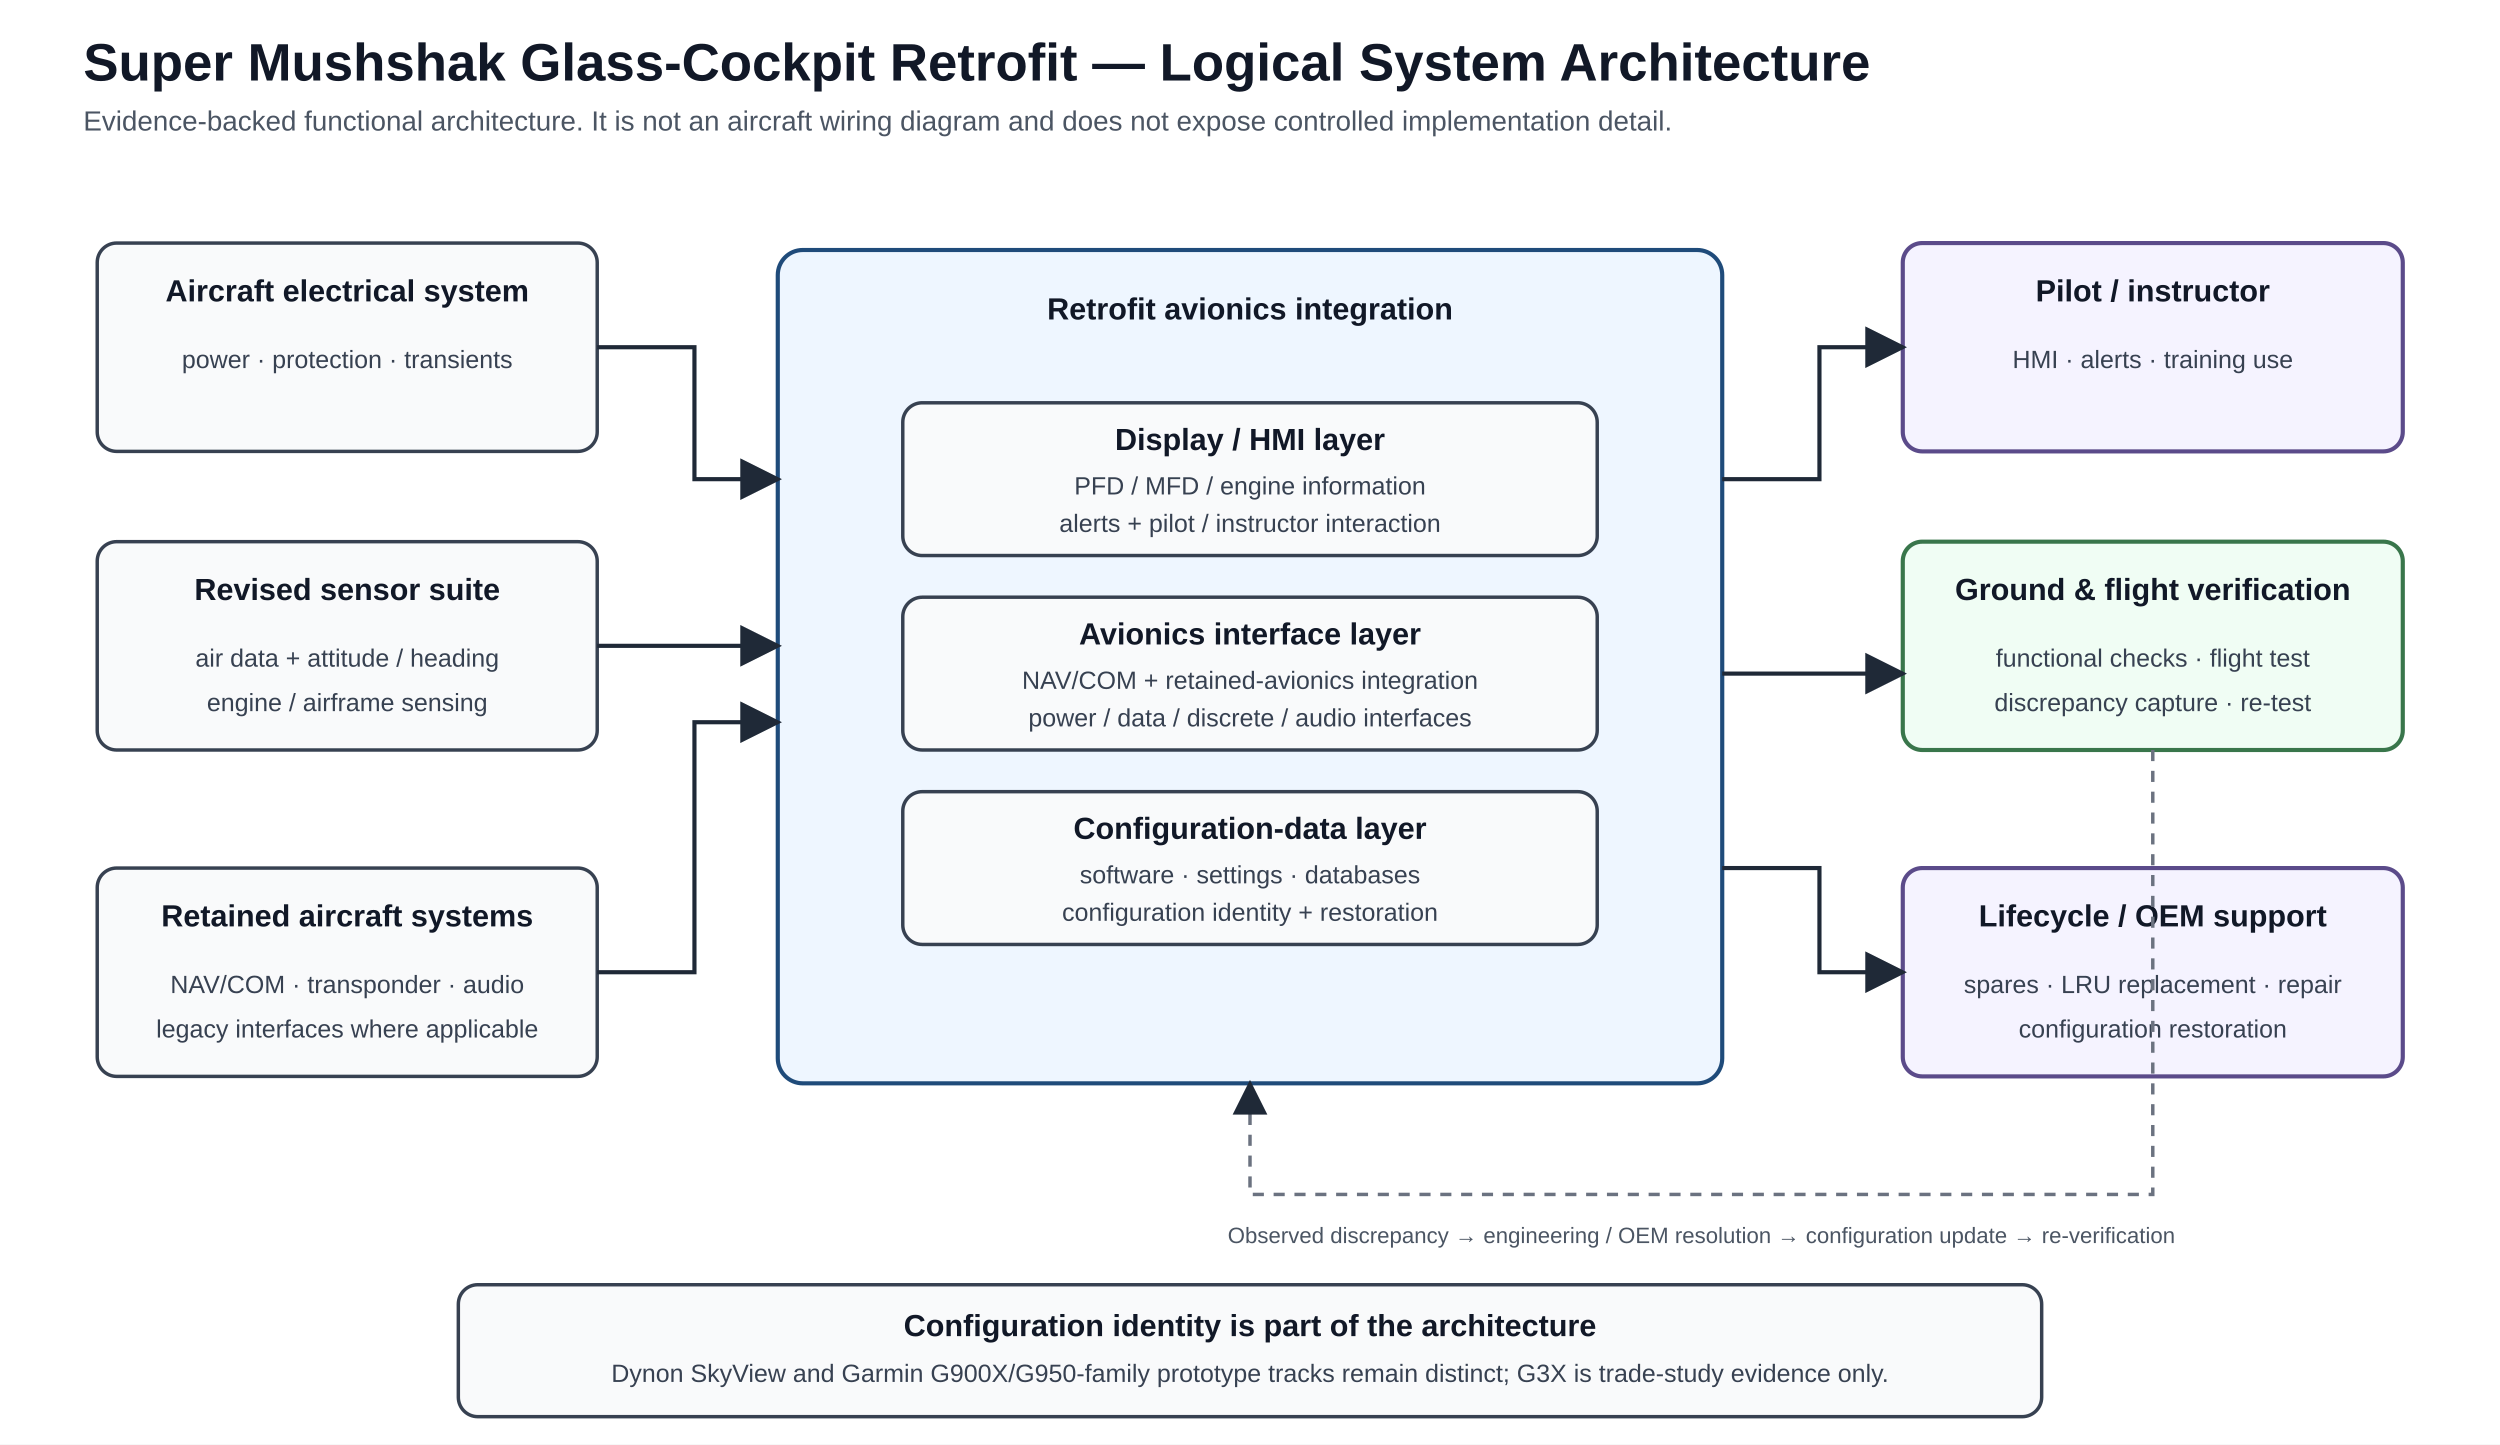
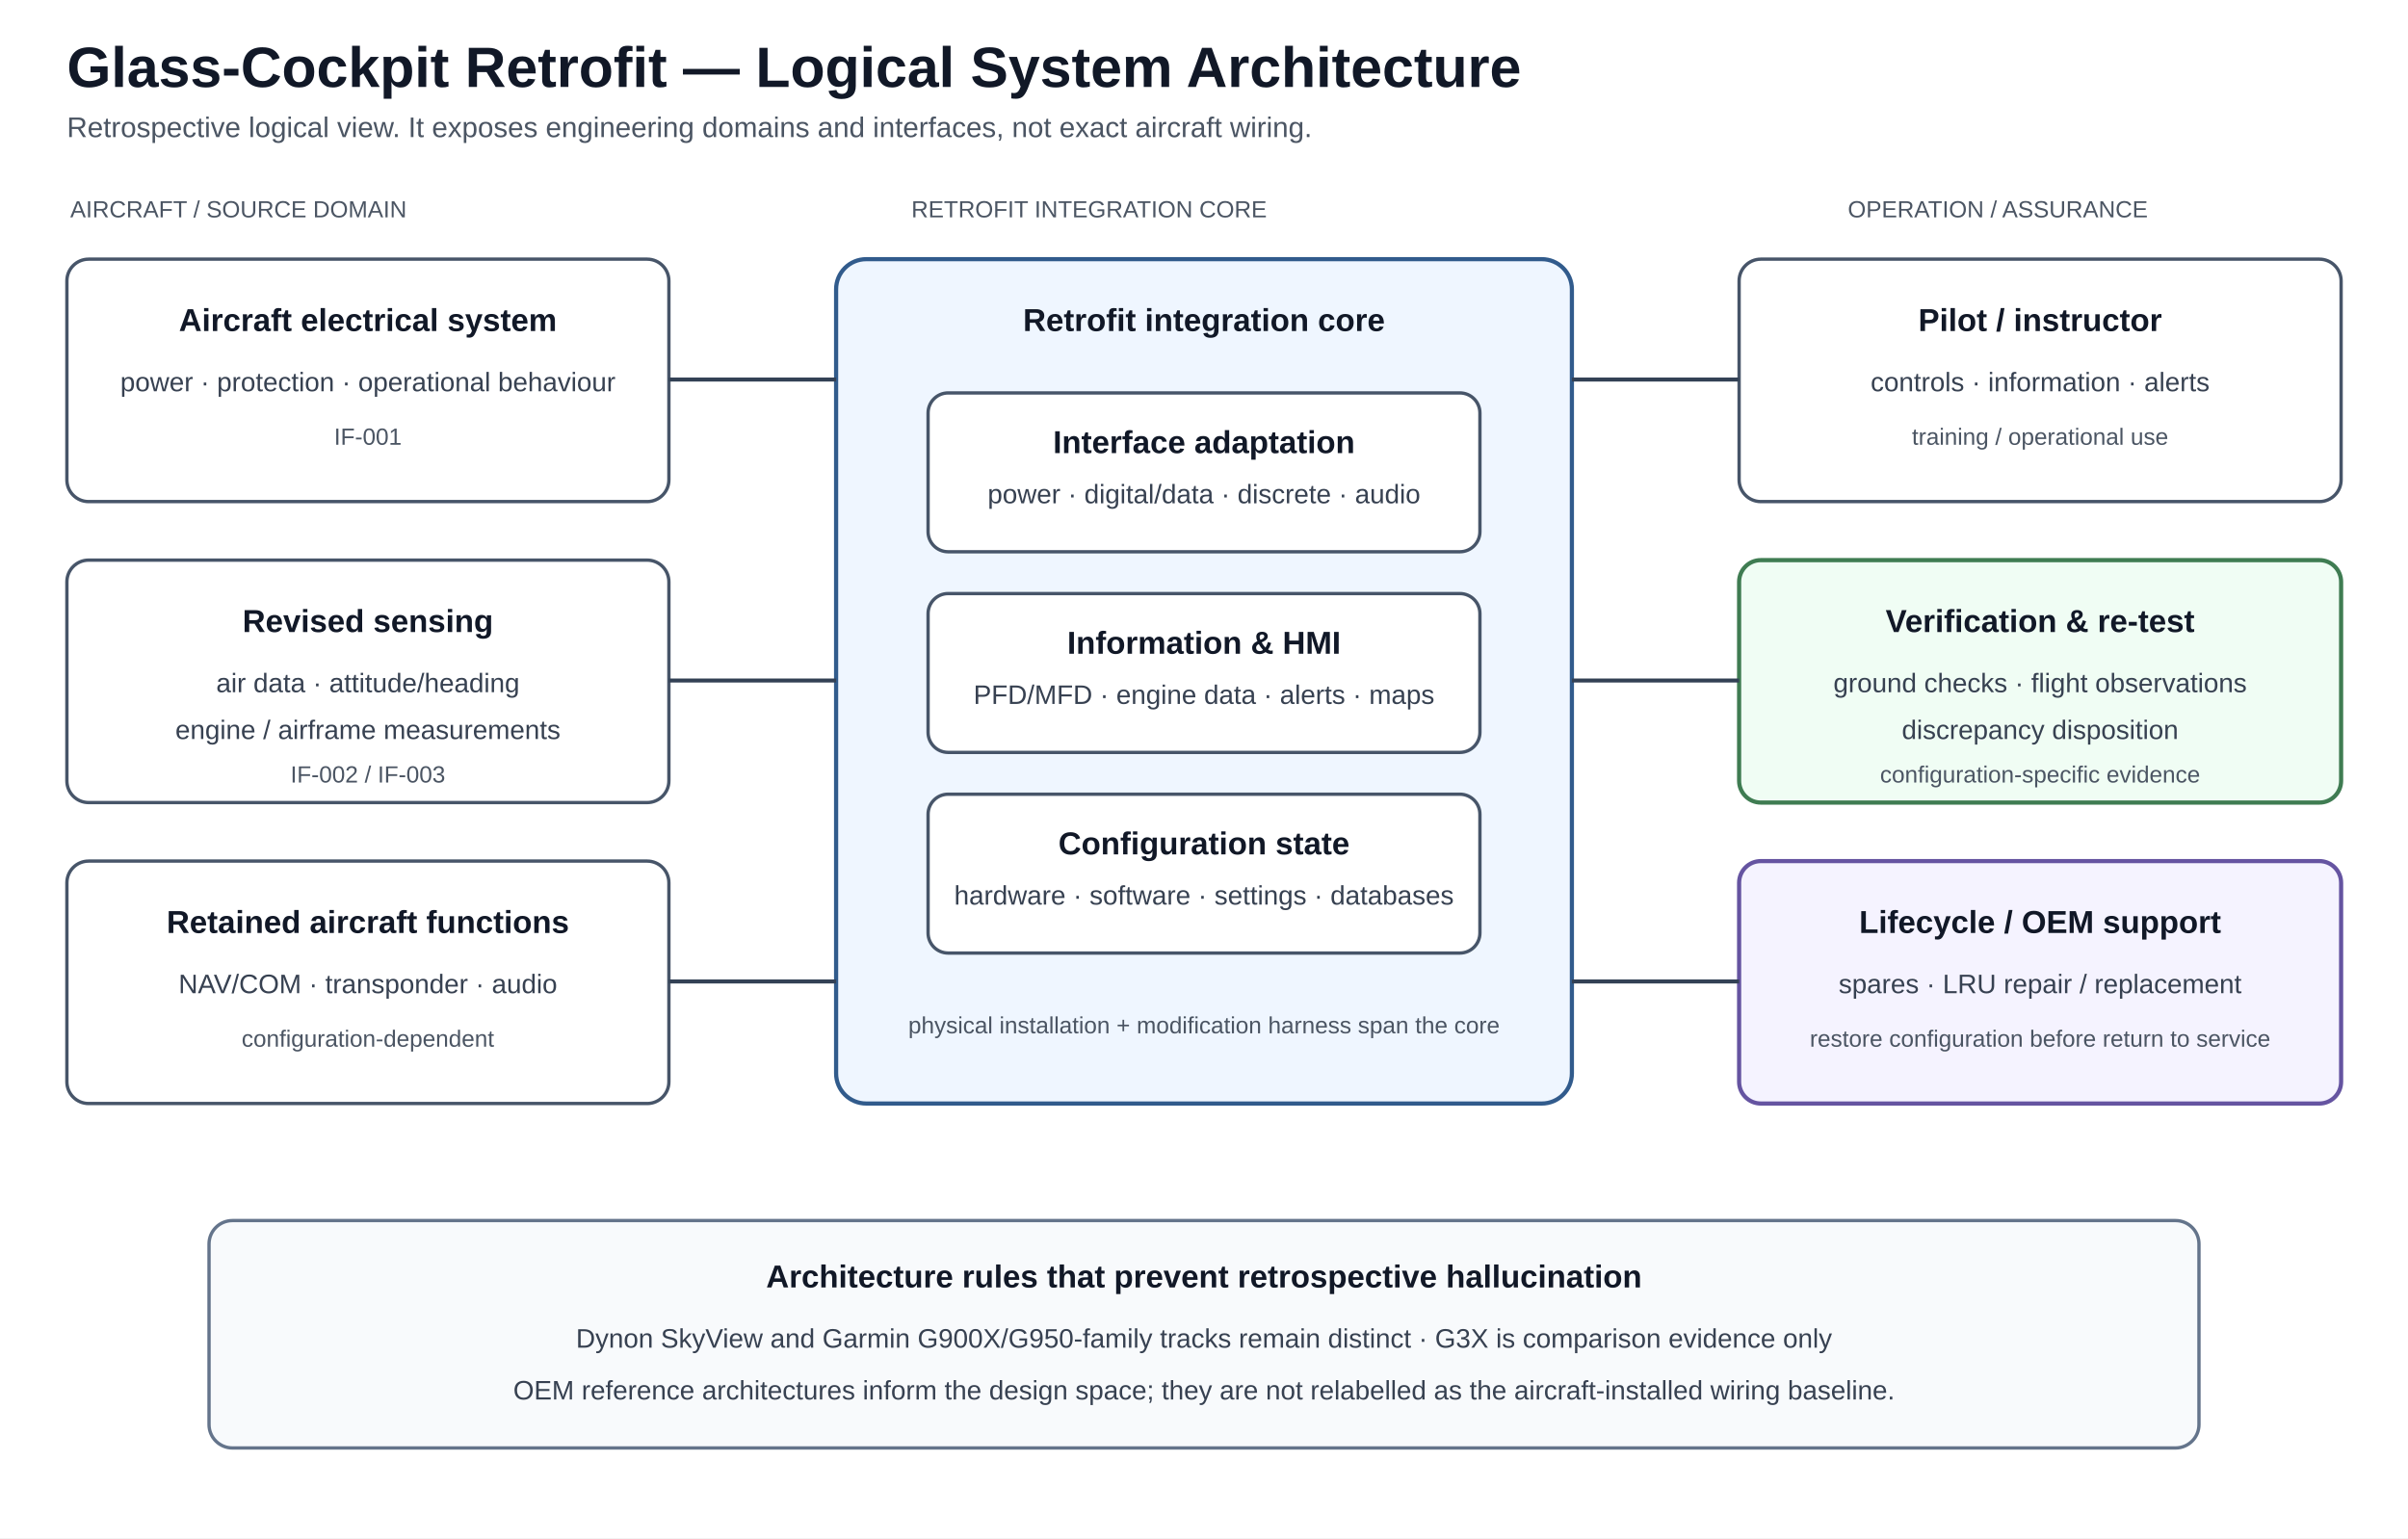
- <svg xmlns="http://www.w3.org/2000/svg" width="1800" height="1040" viewBox="0 0 1800 1040">
-   <defs>
-     <marker id="arrow" markerWidth="10" markerHeight="10" refX="9" refY="5" orient="auto">
-       <path d="M0,0 L10,5 L0,10 z" fill="#1f2937" />
-     </marker>
-     <style>
- .ti{font:700 38px Arial,sans-serif;fill:#111827}.su{font:20px Arial,sans-serif;fill:#4b5563}
- .h{font:700 22px Arial,sans-serif;fill:#111827}.t{font:18px Arial,sans-serif;fill:#374151}.sm{font:16px Arial,sans-serif;fill:#4b5563}
- .b{fill:#f9fafb;stroke:#374151;stroke-width:2.5}.blue{fill:#eef6ff;stroke:#1f4b7a;stroke-width:3}.violet{fill:#f5f3ff;stroke:#5b4b8a;stroke-width:3}.green{fill:#f0fdf4;stroke:#39764b;stroke-width:3}
- .line{stroke:#1f2937;stroke-width:3;fill:none;marker-end:url(#arrow)}.dash{stroke:#6b7280;stroke-width:2.5;fill:none;stroke-dasharray:8 7;marker-end:url(#arrow)}
- </style>
-   </defs>
-   <rect width="1800" height="1040" fill="white" />
-   <text x="60" y="58" class="ti">Super Mushshak Glass-Cockpit Retrofit — Logical System Architecture</text>
-   <text x="60" y="94" class="su">Evidence-backed functional architecture. It is not an aircraft wiring diagram and does not expose controlled implementation detail.</text>
-   <rect x="70" y="175" width="360" height="150" rx="14" class="b" />
-   <text x="250" y="217" text-anchor="middle" class="h">Aircraft electrical system</text>
-   <text x="250" y="265" text-anchor="middle" class="t">power · protection · transients</text>
-   <rect x="70" y="390" width="360" height="150" rx="14" class="b" />
-   <text x="250" y="432" text-anchor="middle" class="h">Revised sensor suite</text>
-   <text x="250" y="480" text-anchor="middle" class="t">air data + attitude / heading</text>
-   <text x="250" y="512" text-anchor="middle" class="t">engine / airframe sensing</text>
-   <rect x="70" y="625" width="360" height="150" rx="14" class="b" />
-   <text x="250" y="667" text-anchor="middle" class="h">Retained aircraft systems</text>
-   <text x="250" y="715" text-anchor="middle" class="t">NAV/COM · transponder · audio</text>
-   <text x="250" y="747" text-anchor="middle" class="t">legacy interfaces where applicable</text>
-   <rect x="560" y="180" width="680" height="600" rx="18" class="blue" />
-   <text x="900" y="230" text-anchor="middle" class="h">Retrofit avionics integration</text>
-   <rect x="650" y="290" width="500" height="110" rx="14" class="b" />
-   <text x="900" y="324" text-anchor="middle" class="h">Display / HMI layer</text>
-   <text x="900" y="356" text-anchor="middle" class="t">PFD / MFD / engine information</text>
-   <text x="900" y="383" text-anchor="middle" class="t">alerts + pilot / instructor interaction</text>
-   <rect x="650" y="430" width="500" height="110" rx="14" class="b" />
-   <text x="900" y="464" text-anchor="middle" class="h">Avionics interface layer</text>
-   <text x="900" y="496" text-anchor="middle" class="t">NAV/COM + retained-avionics integration</text>
-   <text x="900" y="523" text-anchor="middle" class="t">power / data / discrete / audio interfaces</text>
-   <rect x="650" y="570" width="500" height="110" rx="14" class="b" />
-   <text x="900" y="604" text-anchor="middle" class="h">Configuration-data layer</text>
-   <text x="900" y="636" text-anchor="middle" class="t">software · settings · databases</text>
-   <text x="900" y="663" text-anchor="middle" class="t">configuration identity + restoration</text>
-   <rect x="1370" y="175" width="360" height="150" rx="14" class="violet" />
-   <text x="1550" y="217" text-anchor="middle" class="h">Pilot / instructor</text>
-   <text x="1550" y="265" text-anchor="middle" class="t">HMI · alerts · training use</text>
-   <rect x="1370" y="390" width="360" height="150" rx="14" class="green" />
-   <text x="1550" y="432" text-anchor="middle" class="h">Ground &amp; flight verification</text>
-   <text x="1550" y="480" text-anchor="middle" class="t">functional checks · flight test</text>
-   <text x="1550" y="512" text-anchor="middle" class="t">discrepancy capture · re-test</text>
-   <rect x="1370" y="625" width="360" height="150" rx="14" class="violet" />
-   <text x="1550" y="667" text-anchor="middle" class="h">Lifecycle / OEM support</text>
-   <text x="1550" y="715" text-anchor="middle" class="t">spares · LRU replacement · repair</text>
-   <text x="1550" y="747" text-anchor="middle" class="t">configuration restoration</text>
-   <path d="M430 250 H500 V345 H560" class="line" />
-   <path d="M430 465 H560" class="line" />
-   <path d="M430 700 H500 V520 H560" class="line" />
-   <path d="M1240 345 H1310 V250 H1370" class="line" />
-   <path d="M1240 485 H1370" class="line" />
-   <path d="M1240 625 H1310 V700 H1370" class="line" />
-   <path d="M1550 540 V860 H900 V780" class="dash" />
-   <text x="1225" y="895" text-anchor="middle" class="sm">Observed discrepancy → engineering / OEM resolution → configuration update → re-verification</text>
-   <rect x="330" y="925" width="1140" height="95" rx="14" class="b" />
-   <text x="900" y="962" text-anchor="middle" class="h">Configuration identity is part of the architecture</text>
-   <text x="900" y="995" text-anchor="middle" class="t">Dynon SkyView and Garmin G900X/G950-family prototype tracks remain distinct; G3X is trade-study evidence only.</text>
+ <svg xmlns="http://www.w3.org/2000/svg" width="100%" height="auto" viewBox="0 0 1440 920" preserveAspectRatio="xMidYMid meet">
+   <style>.title{font:700 34px Arial,sans-serif;fill:#111827}.sub{font:17px Arial,sans-serif;fill:#4b5563}.h{font:700 19px Arial,sans-serif;fill:#111827}.t{font:16px Arial,sans-serif;fill:#374151}.sm{font:14px Arial,sans-serif;fill:#4b5563}.box{fill:#fff;stroke:#475569;stroke-width:2}.blue{fill:#eff6ff;stroke:#315b8c;stroke-width:2.5}.green{fill:#f0fdf4;stroke:#3f7c52;stroke-width:2.5}.violet{fill:#f5f3ff;stroke:#6554a1;stroke-width:2.5}.slate{fill:#f8fafc;stroke:#64748b;stroke-width:2}.strong{stroke:#334155;stroke-width:2.4;fill:none}</style>
+   <rect width="1440" height="920" fill="white" />
+   <text x="40" y="52" class="title">Glass-Cockpit Retrofit — Logical System Architecture</text>
+   <text x="40" y="82" class="sub">Retrospective logical view. It exposes engineering domains and interfaces, not exact aircraft wiring.</text>
+   <text x="42" y="130" class="sm">AIRCRAFT / SOURCE DOMAIN</text>
+   <text x="545" y="130" class="sm">RETROFIT INTEGRATION CORE</text>
+   <text x="1105" y="130" class="sm">OPERATION / ASSURANCE</text>
+   <rect x="40" y="155" width="360" height="145" rx="13" class="box" />
+   <text x="220" y="198" text-anchor="middle" class="h">Aircraft electrical system</text>
+   <text x="220" y="234" text-anchor="middle" class="t">power · protection · operational behaviour</text>
+   <text x="220" y="266" text-anchor="middle" class="sm">IF-001</text>
+   <rect x="40" y="335" width="360" height="145" rx="13" class="box" />
+   <text x="220" y="378" text-anchor="middle" class="h">Revised sensing</text>
+   <text x="220" y="414" text-anchor="middle" class="t">air data · attitude/heading</text>
+   <text x="220" y="442" text-anchor="middle" class="t">engine / airframe measurements</text>
+   <text x="220" y="468" text-anchor="middle" class="sm">IF-002 / IF-003</text>
+   <rect x="40" y="515" width="360" height="145" rx="13" class="box" />
+   <text x="220" y="558" text-anchor="middle" class="h">Retained aircraft functions</text>
+   <text x="220" y="594" text-anchor="middle" class="t">NAV/COM · transponder · audio</text>
+   <text x="220" y="626" text-anchor="middle" class="sm">configuration-dependent</text>
+   <rect x="500" y="155" width="440" height="505" rx="18" class="blue" />
+   <text x="720" y="198" text-anchor="middle" class="h">Retrofit integration core</text>
+   <rect x="555" y="235" width="330" height="95" rx="12" class="box" />
+   <text x="720" y="271" text-anchor="middle" class="h">Interface adaptation</text>
+   <text x="720" y="301" text-anchor="middle" class="t">power · digital/data · discrete · audio</text>
+   <rect x="555" y="355" width="330" height="95" rx="12" class="box" />
+   <text x="720" y="391" text-anchor="middle" class="h">Information &amp; HMI</text>
+   <text x="720" y="421" text-anchor="middle" class="t">PFD/MFD · engine data · alerts · maps</text>
+   <rect x="555" y="475" width="330" height="95" rx="12" class="box" />
+   <text x="720" y="511" text-anchor="middle" class="h">Configuration state</text>
+   <text x="720" y="541" text-anchor="middle" class="t">hardware · software · settings · databases</text>
+   <text x="720" y="618" text-anchor="middle" class="sm">physical installation + modification harness span the core</text>
+   <rect x="1040" y="155" width="360" height="145" rx="13" class="box" />
+   <text x="1220" y="198" text-anchor="middle" class="h">Pilot / instructor</text>
+   <text x="1220" y="234" text-anchor="middle" class="t">controls · information · alerts</text>
+   <text x="1220" y="266" text-anchor="middle" class="sm">training / operational use</text>
+   <rect x="1040" y="335" width="360" height="145" rx="13" class="green" />
+   <text x="1220" y="378" text-anchor="middle" class="h">Verification &amp; re-test</text>
+   <text x="1220" y="414" text-anchor="middle" class="t">ground checks · flight observations</text>
+   <text x="1220" y="442" text-anchor="middle" class="t">discrepancy disposition</text>
+   <text x="1220" y="468" text-anchor="middle" class="sm">configuration-specific evidence</text>
+   <rect x="1040" y="515" width="360" height="145" rx="13" class="violet" />
+   <text x="1220" y="558" text-anchor="middle" class="h">Lifecycle / OEM support</text>
+   <text x="1220" y="594" text-anchor="middle" class="t">spares · LRU repair / replacement</text>
+   <text x="1220" y="626" text-anchor="middle" class="sm">restore configuration before return to service</text>
+   <path d="M400 227 H500 M400 407 H500 M400 587 H500 M940 227 H1040 M940 407 H1040 M940 587 H1040" class="strong" />
+   <rect x="125" y="730" width="1190" height="136" rx="14" class="slate" />
+   <text x="720" y="770" text-anchor="middle" class="h">Architecture rules that prevent retrospective hallucination</text>
+   <text x="720" y="806" text-anchor="middle" class="t">Dynon SkyView and Garmin G900X/G950-family tracks remain distinct · G3X is comparison evidence only</text>
+   <text x="720" y="837" text-anchor="middle" class="t">OEM reference architectures inform the design space; they are not relabelled as the aircraft-installed wiring baseline.</text>
</svg>
